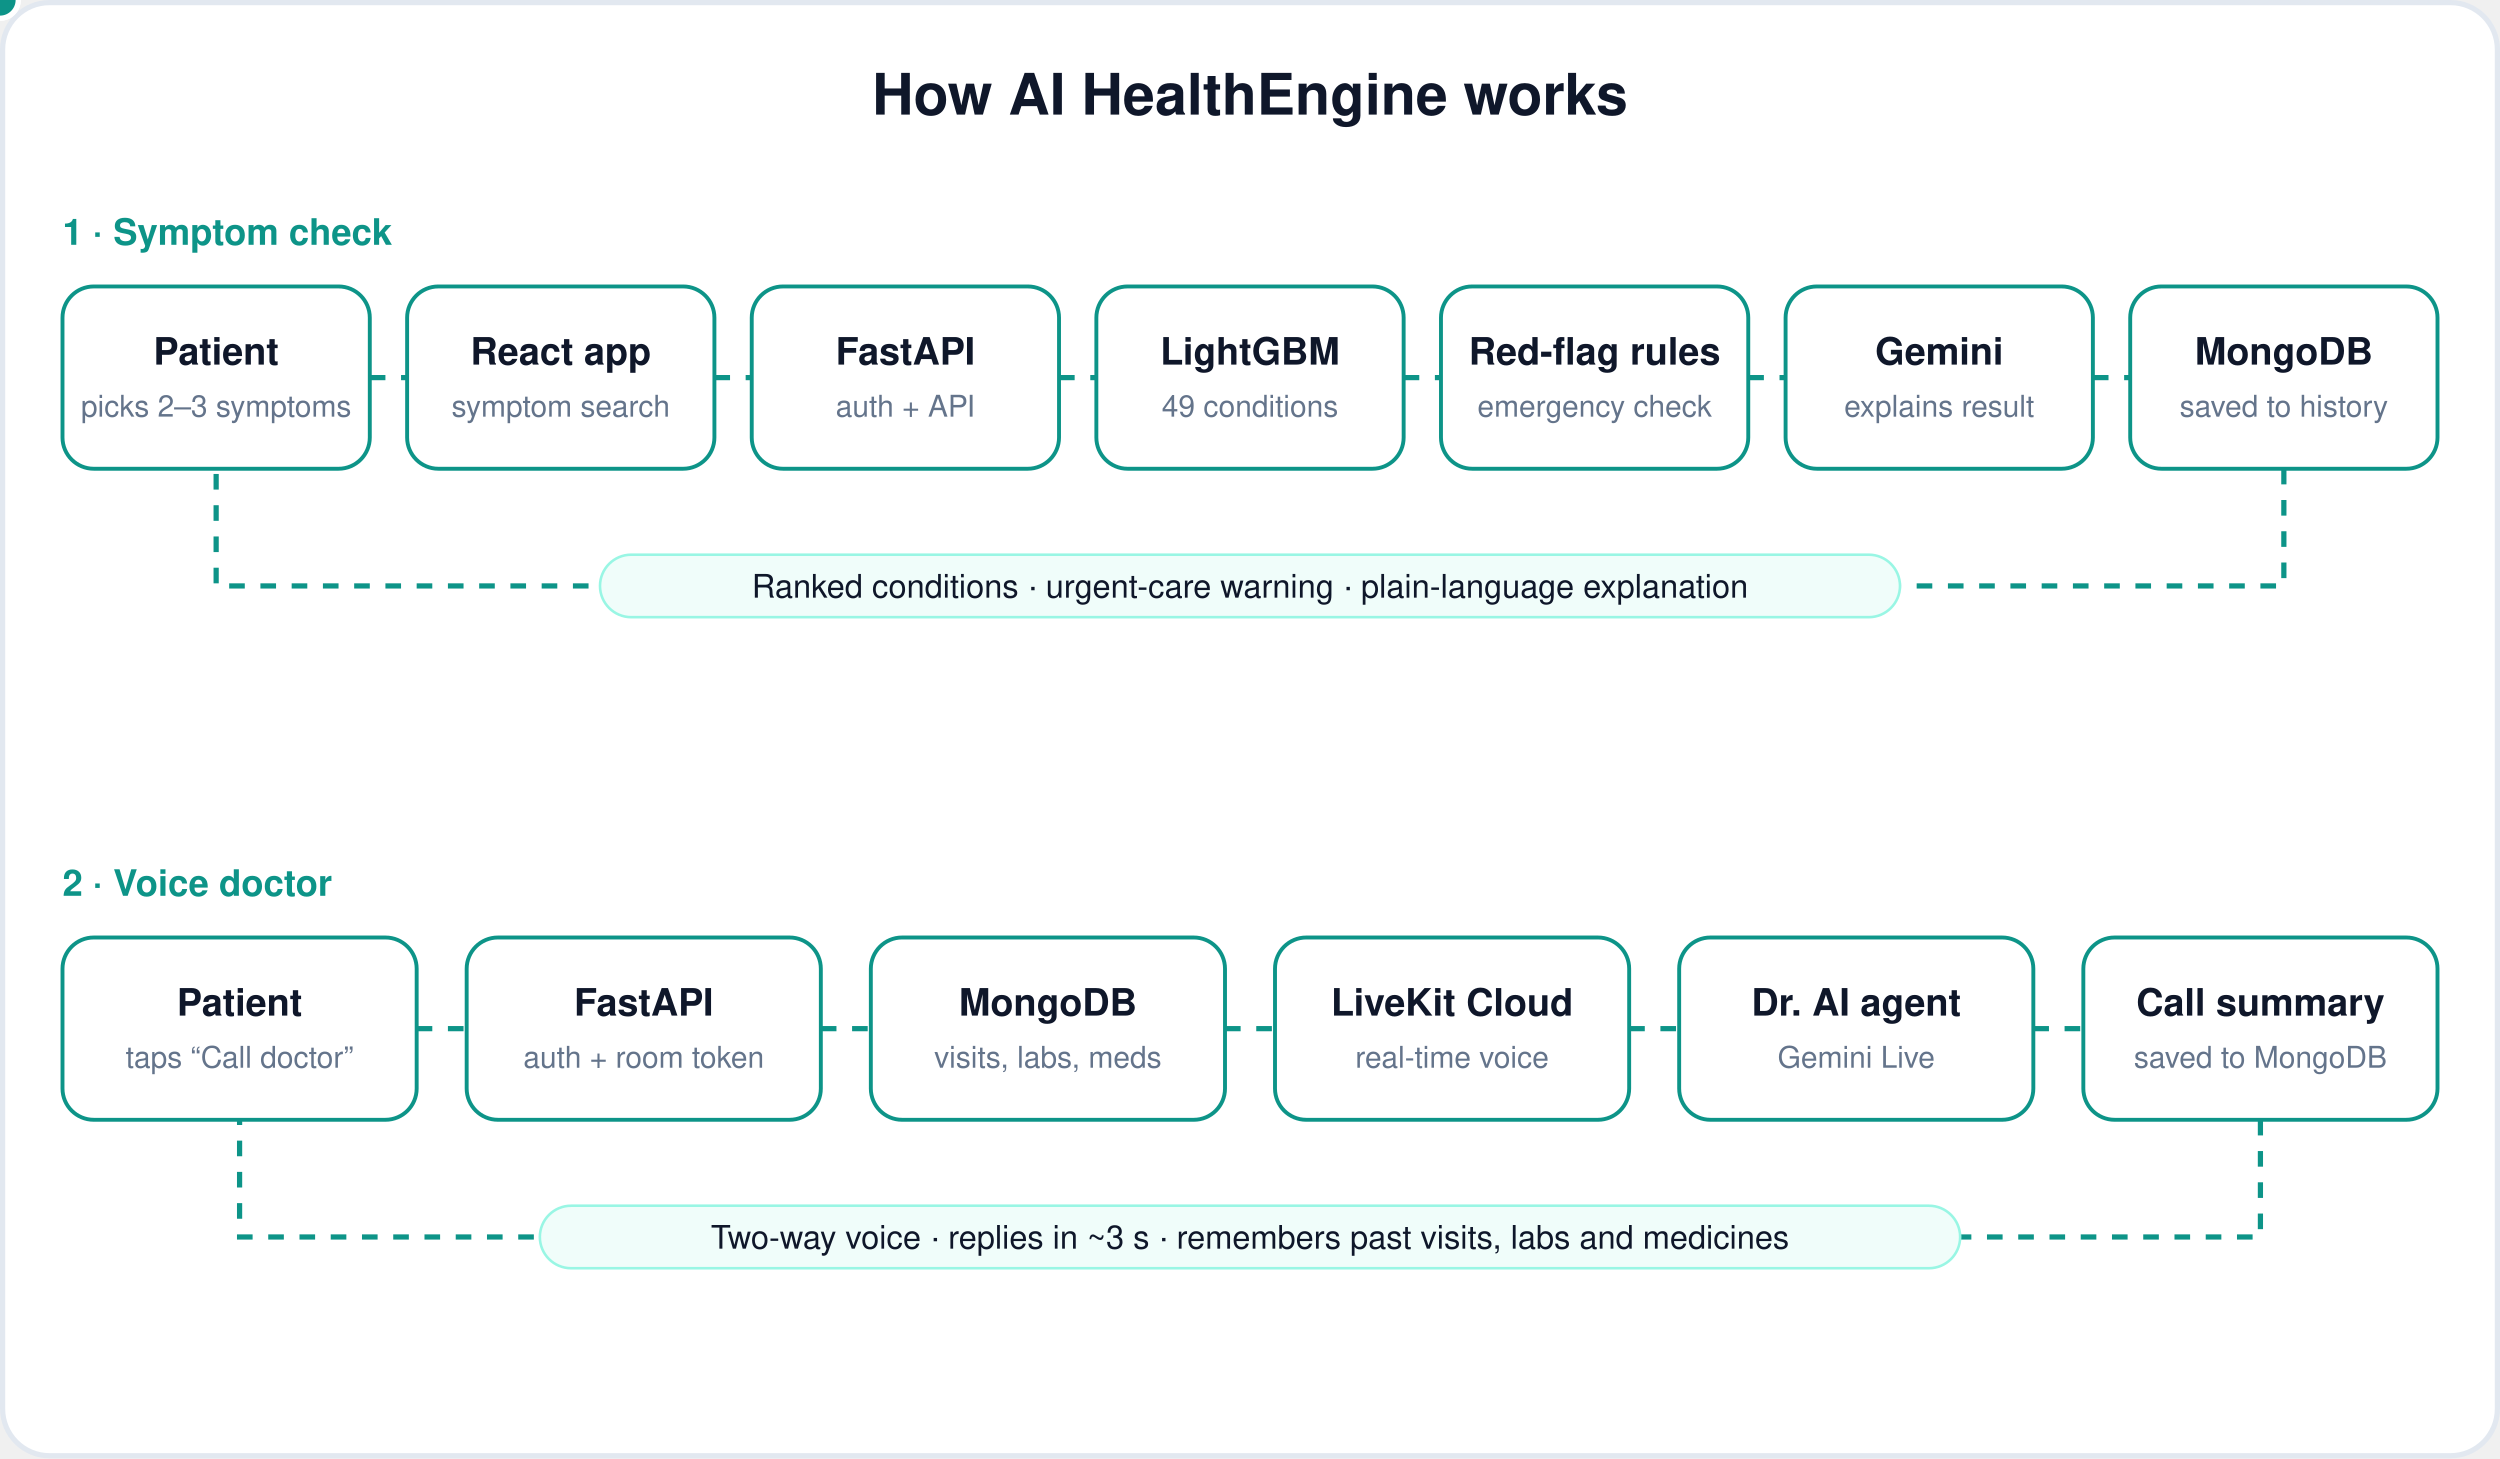
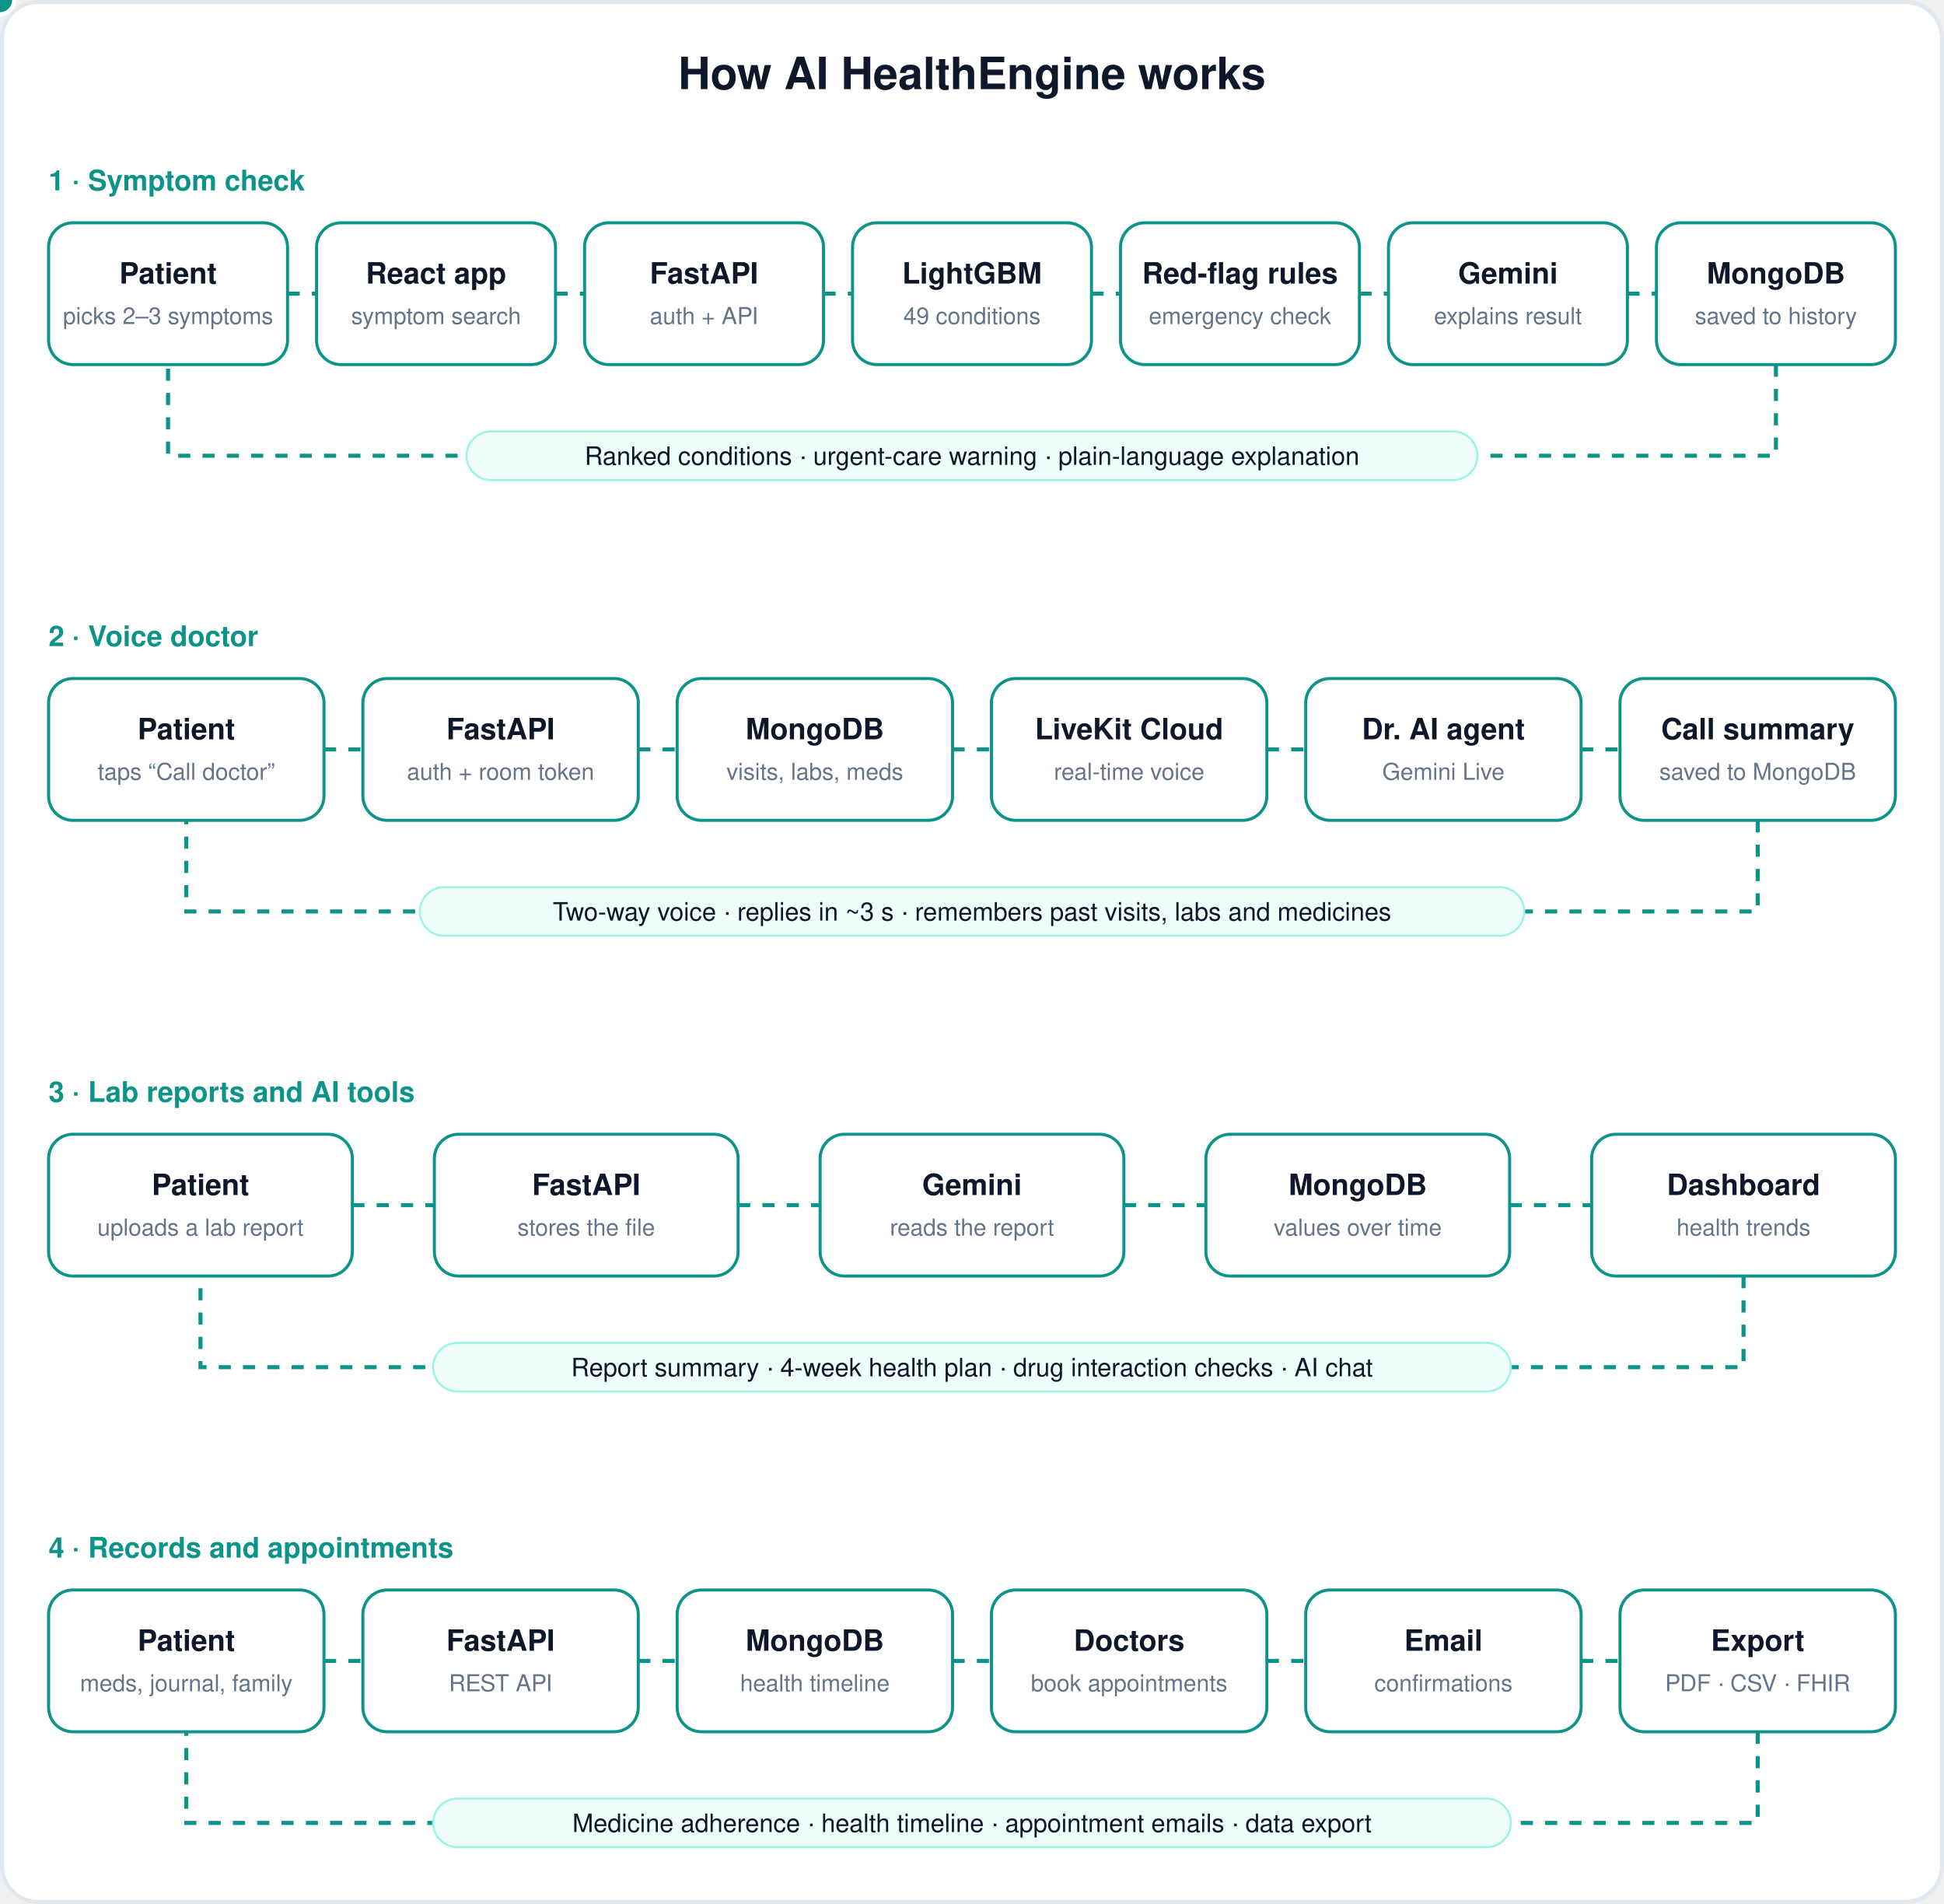
- <svg xmlns="http://www.w3.org/2000/svg" viewBox="0 0 960 560" width="960" height="560" font-family="-apple-system, Segoe UI, Helvetica, Arial, sans-serif">
+ <svg xmlns="http://www.w3.org/2000/svg" viewBox="0 0 960 940" width="960" height="940" font-family="-apple-system, Segoe UI, Helvetica, Arial, sans-serif">
  <style>.flow{stroke:#0d9488;stroke-width:2;fill:none;stroke-dasharray:6 6;animation:dash 1s linear infinite}@keyframes dash{to{stroke-dashoffset:-12}}</style>
-   <rect x="1" y="1" width="958" height="558" rx="18" fill="#ffffff" stroke="#e2e8f0" stroke-width="2" />
+   <rect x="1" y="1" width="958" height="938" rx="18" fill="#ffffff" stroke="#e2e8f0" stroke-width="2" />
  <text x="480.0" y="44" text-anchor="middle" font-size="22" font-weight="700" fill="#0f172a">How AI HealthEngine works</text>
  <text x="24" y="94" font-size="14" font-weight="700" fill="#0d9488">1 · Symptom check</text>
  <path class="flow" d="M142.0 145 H156.333" />
  <path class="flow" d="M274.333 145 H288.667" />
  <path class="flow" d="M406.667 145 H421.0" />
  <path class="flow" d="M539.0 145 H553.333" />
  <path class="flow" d="M671.333 145 H685.667" />
  <path class="flow" d="M803.667 145 H818.0" />
  <path class="flow" d="M877.0 180 V225 H83.0 V180" />
  <circle r="7" fill="#0d9488" stroke="#ffffff" stroke-width="2">
    <animateMotion dur="9s" repeatCount="indefinite" path="M83.0 145 H877.0 V225 H83.0 Z" />
  </circle>
  <rect x="230.4" y="213" width="499.2" height="24" rx="12" fill="#f0fdfa" stroke="#99f6e4" />
  <text x="480.0" y="229.5" text-anchor="middle" font-size="12.5" fill="#0f172a">Ranked conditions  ·  urgent-care warning  ·  plain-language explanation</text>
  <rect x="24.0" y="110" width="118" height="70" rx="12" fill="#ffffff" stroke="#0d9488" stroke-width="1.5">
    <animate attributeName="fill" values="#ccfbf1;#ffffff;#ffffff" keyTimes="0;0.07;1" dur="9s" repeatCount="indefinite" />
    <animate attributeName="stroke-width" values="3;1.5;1.5" keyTimes="0;0.07;1" dur="9s" repeatCount="indefinite" />
  </rect>
  <text x="83.0" y="140" text-anchor="middle" font-size="14.5" font-weight="700" fill="#0f172a">Patient</text>
  <text x="83.0" y="160" text-anchor="middle" font-size="11.5" fill="#64748b">picks 2–3 symptoms</text>
  <rect x="156.333" y="110" width="118" height="70" rx="12" fill="#ffffff" stroke="#0d9488" stroke-width="1.5">
    <animate attributeName="fill" values="#ffffff;#ffffff;#ccfbf1;#ffffff;#ffffff" keyTimes="0;0.056;0.086;0.156;1" dur="9s" repeatCount="indefinite" />
    <animate attributeName="stroke-width" values="1.5;1.5;3;1.5;1.5" keyTimes="0;0.056;0.086;0.156;1" dur="9s" repeatCount="indefinite" />
  </rect>
  <text x="215.333" y="140" text-anchor="middle" font-size="14.5" font-weight="700" fill="#0f172a">React app</text>
  <text x="215.333" y="160" text-anchor="middle" font-size="11.5" fill="#64748b">symptom search</text>
  <rect x="288.667" y="110" width="118" height="70" rx="12" fill="#ffffff" stroke="#0d9488" stroke-width="1.5">
    <animate attributeName="fill" values="#ffffff;#ffffff;#ccfbf1;#ffffff;#ffffff" keyTimes="0;0.131;0.161;0.231;1" dur="9s" repeatCount="indefinite" />
    <animate attributeName="stroke-width" values="1.5;1.5;3;1.5;1.5" keyTimes="0;0.131;0.161;0.231;1" dur="9s" repeatCount="indefinite" />
  </rect>
  <text x="347.667" y="140" text-anchor="middle" font-size="14.5" font-weight="700" fill="#0f172a">FastAPI</text>
  <text x="347.667" y="160" text-anchor="middle" font-size="11.5" fill="#64748b">auth + API</text>
  <rect x="421.0" y="110" width="118" height="70" rx="12" fill="#ffffff" stroke="#0d9488" stroke-width="1.5">
    <animate attributeName="fill" values="#ffffff;#ffffff;#ccfbf1;#ffffff;#ffffff" keyTimes="0;0.207;0.237;0.307;1" dur="9s" repeatCount="indefinite" />
    <animate attributeName="stroke-width" values="1.5;1.5;3;1.5;1.5" keyTimes="0;0.207;0.237;0.307;1" dur="9s" repeatCount="indefinite" />
  </rect>
  <text x="480.0" y="140" text-anchor="middle" font-size="14.5" font-weight="700" fill="#0f172a">LightGBM</text>
  <text x="480.0" y="160" text-anchor="middle" font-size="11.5" fill="#64748b">49 conditions</text>
  <rect x="553.333" y="110" width="118" height="70" rx="12" fill="#ffffff" stroke="#0d9488" stroke-width="1.5">
    <animate attributeName="fill" values="#ffffff;#ffffff;#ccfbf1;#ffffff;#ffffff" keyTimes="0;0.283;0.313;0.383;1" dur="9s" repeatCount="indefinite" />
    <animate attributeName="stroke-width" values="1.5;1.5;3;1.5;1.5" keyTimes="0;0.283;0.313;0.383;1" dur="9s" repeatCount="indefinite" />
  </rect>
  <text x="612.333" y="140" text-anchor="middle" font-size="14.5" font-weight="700" fill="#0f172a">Red-flag rules</text>
  <text x="612.333" y="160" text-anchor="middle" font-size="11.5" fill="#64748b">emergency check</text>
  <rect x="685.667" y="110" width="118" height="70" rx="12" fill="#ffffff" stroke="#0d9488" stroke-width="1.5">
    <animate attributeName="fill" values="#ffffff;#ffffff;#ccfbf1;#ffffff;#ffffff" keyTimes="0;0.359;0.389;0.459;1" dur="9s" repeatCount="indefinite" />
    <animate attributeName="stroke-width" values="1.5;1.5;3;1.5;1.5" keyTimes="0;0.359;0.389;0.459;1" dur="9s" repeatCount="indefinite" />
  </rect>
  <text x="744.667" y="140" text-anchor="middle" font-size="14.5" font-weight="700" fill="#0f172a">Gemini</text>
  <text x="744.667" y="160" text-anchor="middle" font-size="11.5" fill="#64748b">explains result</text>
  <rect x="818.0" y="110" width="118" height="70" rx="12" fill="#ffffff" stroke="#0d9488" stroke-width="1.5">
    <animate attributeName="fill" values="#ffffff;#ffffff;#ccfbf1;#ffffff;#ffffff" keyTimes="0;0.434;0.464;0.534;1" dur="9s" repeatCount="indefinite" />
    <animate attributeName="stroke-width" values="1.5;1.5;3;1.5;1.5" keyTimes="0;0.434;0.464;0.534;1" dur="9s" repeatCount="indefinite" />
  </rect>
  <text x="877.0" y="140" text-anchor="middle" font-size="14.5" font-weight="700" fill="#0f172a">MongoDB</text>
  <text x="877.0" y="160" text-anchor="middle" font-size="11.5" fill="#64748b">saved to history</text>
-   <text x="24" y="344" font-size="14" font-weight="700" fill="#0d9488">2 · Voice doctor</text>
-   <path class="flow" d="M160.0 395 H179.2" />
-   <path class="flow" d="M315.2 395 H334.4" />
-   <path class="flow" d="M470.4 395 H489.6" />
-   <path class="flow" d="M625.6 395 H644.8" />
-   <path class="flow" d="M780.8 395 H800.0" />
-   <path class="flow" d="M868.0 430 V475 H92.0 V430" />
+   <text x="24" y="319" font-size="14" font-weight="700" fill="#0d9488">2 · Voice doctor</text>
+   <path class="flow" d="M160.0 370 H179.2" />
+   <path class="flow" d="M315.2 370 H334.4" />
+   <path class="flow" d="M470.4 370 H489.6" />
+   <path class="flow" d="M625.6 370 H644.8" />
+   <path class="flow" d="M780.8 370 H800.0" />
+   <path class="flow" d="M868.0 405 V450 H92.0 V405" />
  <circle r="7" fill="#0d9488" stroke="#ffffff" stroke-width="2">
-     <animateMotion dur="9s" repeatCount="indefinite" path="M92.0 395 H868.0 V475 H92.0 Z" />
+     <animateMotion dur="9s" repeatCount="indefinite" path="M92.0 370 H868.0 V450 H92.0 Z" />
  </circle>
-   <rect x="207.3" y="463" width="545.4" height="24" rx="12" fill="#f0fdfa" stroke="#99f6e4" />
-   <text x="480.0" y="479.5" text-anchor="middle" font-size="12.5" fill="#0f172a">Two-way voice  ·  replies in ~3 s  ·  remembers past visits, labs and medicines</text>
-   <rect x="24.0" y="360" width="136" height="70" rx="12" fill="#ffffff" stroke="#0d9488" stroke-width="1.5">
+   <rect x="207.3" y="438" width="545.4" height="24" rx="12" fill="#f0fdfa" stroke="#99f6e4" />
+   <text x="480.0" y="454.5" text-anchor="middle" font-size="12.5" fill="#0f172a">Two-way voice  ·  replies in ~3 s  ·  remembers past visits, labs and medicines</text>
+   <rect x="24.0" y="335" width="136" height="70" rx="12" fill="#ffffff" stroke="#0d9488" stroke-width="1.5">
    <animate attributeName="fill" values="#ccfbf1;#ffffff;#ffffff" keyTimes="0;0.07;1" dur="9s" repeatCount="indefinite" />
    <animate attributeName="stroke-width" values="3;1.5;1.5" keyTimes="0;0.07;1" dur="9s" repeatCount="indefinite" />
  </rect>
-   <text x="92.0" y="390" text-anchor="middle" font-size="14.5" font-weight="700" fill="#0f172a">Patient</text>
-   <text x="92.0" y="410" text-anchor="middle" font-size="11.5" fill="#64748b">taps “Call doctor”</text>
-   <rect x="179.2" y="360" width="136" height="70" rx="12" fill="#ffffff" stroke="#0d9488" stroke-width="1.5">
+   <text x="92.0" y="365" text-anchor="middle" font-size="14.5" font-weight="700" fill="#0f172a">Patient</text>
+   <text x="92.0" y="385" text-anchor="middle" font-size="11.5" fill="#64748b">taps “Call doctor”</text>
+   <rect x="179.2" y="335" width="136" height="70" rx="12" fill="#ffffff" stroke="#0d9488" stroke-width="1.5">
    <animate attributeName="fill" values="#ffffff;#ffffff;#ccfbf1;#ffffff;#ffffff" keyTimes="0;0.071;0.101;0.171;1" dur="9s" repeatCount="indefinite" />
    <animate attributeName="stroke-width" values="1.5;1.5;3;1.5;1.5" keyTimes="0;0.071;0.101;0.171;1" dur="9s" repeatCount="indefinite" />
  </rect>
-   <text x="247.2" y="390" text-anchor="middle" font-size="14.5" font-weight="700" fill="#0f172a">FastAPI</text>
-   <text x="247.2" y="410" text-anchor="middle" font-size="11.5" fill="#64748b">auth + room token</text>
-   <rect x="334.4" y="360" width="136" height="70" rx="12" fill="#ffffff" stroke="#0d9488" stroke-width="1.5">
+   <text x="247.2" y="365" text-anchor="middle" font-size="14.5" font-weight="700" fill="#0f172a">FastAPI</text>
+   <text x="247.2" y="385" text-anchor="middle" font-size="11.5" fill="#64748b">auth + room token</text>
+   <rect x="334.4" y="335" width="136" height="70" rx="12" fill="#ffffff" stroke="#0d9488" stroke-width="1.5">
    <animate attributeName="fill" values="#ffffff;#ffffff;#ccfbf1;#ffffff;#ffffff" keyTimes="0;0.161;0.191;0.261;1" dur="9s" repeatCount="indefinite" />
    <animate attributeName="stroke-width" values="1.5;1.5;3;1.5;1.5" keyTimes="0;0.161;0.191;0.261;1" dur="9s" repeatCount="indefinite" />
  </rect>
-   <text x="402.4" y="390" text-anchor="middle" font-size="14.5" font-weight="700" fill="#0f172a">MongoDB</text>
-   <text x="402.4" y="410" text-anchor="middle" font-size="11.5" fill="#64748b">visits, labs, meds</text>
-   <rect x="489.6" y="360" width="136" height="70" rx="12" fill="#ffffff" stroke="#0d9488" stroke-width="1.5">
+   <text x="402.4" y="365" text-anchor="middle" font-size="14.5" font-weight="700" fill="#0f172a">MongoDB</text>
+   <text x="402.4" y="385" text-anchor="middle" font-size="11.5" fill="#64748b">visits, labs, meds</text>
+   <rect x="489.6" y="335" width="136" height="70" rx="12" fill="#ffffff" stroke="#0d9488" stroke-width="1.5">
    <animate attributeName="fill" values="#ffffff;#ffffff;#ccfbf1;#ffffff;#ffffff" keyTimes="0;0.252;0.282;0.352;1" dur="9s" repeatCount="indefinite" />
    <animate attributeName="stroke-width" values="1.5;1.5;3;1.5;1.5" keyTimes="0;0.252;0.282;0.352;1" dur="9s" repeatCount="indefinite" />
  </rect>
-   <text x="557.6" y="390" text-anchor="middle" font-size="14.5" font-weight="700" fill="#0f172a">LiveKit Cloud</text>
-   <text x="557.6" y="410" text-anchor="middle" font-size="11.5" fill="#64748b">real-time voice</text>
-   <rect x="644.8" y="360" width="136" height="70" rx="12" fill="#ffffff" stroke="#0d9488" stroke-width="1.5">
+   <text x="557.6" y="365" text-anchor="middle" font-size="14.5" font-weight="700" fill="#0f172a">LiveKit Cloud</text>
+   <text x="557.6" y="385" text-anchor="middle" font-size="11.5" fill="#64748b">real-time voice</text>
+   <rect x="644.8" y="335" width="136" height="70" rx="12" fill="#ffffff" stroke="#0d9488" stroke-width="1.5">
    <animate attributeName="fill" values="#ffffff;#ffffff;#ccfbf1;#ffffff;#ffffff" keyTimes="0;0.343;0.373;0.443;1" dur="9s" repeatCount="indefinite" />
    <animate attributeName="stroke-width" values="1.5;1.5;3;1.5;1.5" keyTimes="0;0.343;0.373;0.443;1" dur="9s" repeatCount="indefinite" />
  </rect>
-   <text x="712.8" y="390" text-anchor="middle" font-size="14.5" font-weight="700" fill="#0f172a">Dr. AI agent</text>
-   <text x="712.8" y="410" text-anchor="middle" font-size="11.5" fill="#64748b">Gemini Live</text>
-   <rect x="800.0" y="360" width="136" height="70" rx="12" fill="#ffffff" stroke="#0d9488" stroke-width="1.5">
+   <text x="712.8" y="365" text-anchor="middle" font-size="14.5" font-weight="700" fill="#0f172a">Dr. AI agent</text>
+   <text x="712.8" y="385" text-anchor="middle" font-size="11.5" fill="#64748b">Gemini Live</text>
+   <rect x="800.0" y="335" width="136" height="70" rx="12" fill="#ffffff" stroke="#0d9488" stroke-width="1.5">
    <animate attributeName="fill" values="#ffffff;#ffffff;#ccfbf1;#ffffff;#ffffff" keyTimes="0;0.433;0.463;0.533;1" dur="9s" repeatCount="indefinite" />
    <animate attributeName="stroke-width" values="1.5;1.5;3;1.5;1.5" keyTimes="0;0.433;0.463;0.533;1" dur="9s" repeatCount="indefinite" />
  </rect>
-   <text x="868.0" y="390" text-anchor="middle" font-size="14.5" font-weight="700" fill="#0f172a">Call summary</text>
-   <text x="868.0" y="410" text-anchor="middle" font-size="11.5" fill="#64748b">saved to MongoDB</text>
+   <text x="868.0" y="365" text-anchor="middle" font-size="14.5" font-weight="700" fill="#0f172a">Call summary</text>
+   <text x="868.0" y="385" text-anchor="middle" font-size="11.5" fill="#64748b">saved to MongoDB</text>
+   <text x="24" y="544" font-size="14" font-weight="700" fill="#0d9488">3 · Lab reports and AI tools</text>
+   <path class="flow" d="M174.0 595 H214.5" />
+   <path class="flow" d="M364.5 595 H405.0" />
+   <path class="flow" d="M555.0 595 H595.5" />
+   <path class="flow" d="M745.5 595 H786.0" />
+   <path class="flow" d="M861.0 630 V675 H99.0 V630" />
+   <circle r="7" fill="#0d9488" stroke="#ffffff" stroke-width="2">
+     <animateMotion dur="9s" repeatCount="indefinite" path="M99.0 595 H861.0 V675 H99.0 Z" />
+   </circle>
+   <rect x="213.9" y="663" width="532.2" height="24" rx="12" fill="#f0fdfa" stroke="#99f6e4" />
+   <text x="480.0" y="679.5" text-anchor="middle" font-size="12.5" fill="#0f172a">Report summary  ·  4-week health plan  ·  drug interaction checks  ·  AI chat</text>
+   <rect x="24.0" y="560" width="150" height="70" rx="12" fill="#ffffff" stroke="#0d9488" stroke-width="1.5">
+     <animate attributeName="fill" values="#ccfbf1;#ffffff;#ffffff" keyTimes="0;0.07;1" dur="9s" repeatCount="indefinite" />
+     <animate attributeName="stroke-width" values="3;1.5;1.5" keyTimes="0;0.07;1" dur="9s" repeatCount="indefinite" />
+   </rect>
+   <text x="99.0" y="590" text-anchor="middle" font-size="14.5" font-weight="700" fill="#0f172a">Patient</text>
+   <text x="99.0" y="610" text-anchor="middle" font-size="11.5" fill="#64748b">uploads a lab report</text>
+   <rect x="214.5" y="560" width="150" height="70" rx="12" fill="#ffffff" stroke="#0d9488" stroke-width="1.5">
+     <animate attributeName="fill" values="#ffffff;#ffffff;#ccfbf1;#ffffff;#ffffff" keyTimes="0;0.093;0.123;0.193;1" dur="9s" repeatCount="indefinite" />
+     <animate attributeName="stroke-width" values="1.5;1.5;3;1.5;1.5" keyTimes="0;0.093;0.123;0.193;1" dur="9s" repeatCount="indefinite" />
+   </rect>
+   <text x="289.5" y="590" text-anchor="middle" font-size="14.5" font-weight="700" fill="#0f172a">FastAPI</text>
+   <text x="289.5" y="610" text-anchor="middle" font-size="11.5" fill="#64748b">stores the file</text>
+   <rect x="405.0" y="560" width="150" height="70" rx="12" fill="#ffffff" stroke="#0d9488" stroke-width="1.5">
+     <animate attributeName="fill" values="#ffffff;#ffffff;#ccfbf1;#ffffff;#ffffff" keyTimes="0;0.206;0.236;0.306;1" dur="9s" repeatCount="indefinite" />
+     <animate attributeName="stroke-width" values="1.5;1.5;3;1.5;1.5" keyTimes="0;0.206;0.236;0.306;1" dur="9s" repeatCount="indefinite" />
+   </rect>
+   <text x="480.0" y="590" text-anchor="middle" font-size="14.5" font-weight="700" fill="#0f172a">Gemini</text>
+   <text x="480.0" y="610" text-anchor="middle" font-size="11.5" fill="#64748b">reads the report</text>
+   <rect x="595.5" y="560" width="150" height="70" rx="12" fill="#ffffff" stroke="#0d9488" stroke-width="1.5">
+     <animate attributeName="fill" values="#ffffff;#ffffff;#ccfbf1;#ffffff;#ffffff" keyTimes="0;0.319;0.349;0.419;1" dur="9s" repeatCount="indefinite" />
+     <animate attributeName="stroke-width" values="1.5;1.5;3;1.5;1.5" keyTimes="0;0.319;0.349;0.419;1" dur="9s" repeatCount="indefinite" />
+   </rect>
+   <text x="670.5" y="590" text-anchor="middle" font-size="14.5" font-weight="700" fill="#0f172a">MongoDB</text>
+   <text x="670.5" y="610" text-anchor="middle" font-size="11.5" fill="#64748b">values over time</text>
+   <rect x="786.0" y="560" width="150" height="70" rx="12" fill="#ffffff" stroke="#0d9488" stroke-width="1.5">
+     <animate attributeName="fill" values="#ffffff;#ffffff;#ccfbf1;#ffffff;#ffffff" keyTimes="0;0.432;0.462;0.532;1" dur="9s" repeatCount="indefinite" />
+     <animate attributeName="stroke-width" values="1.5;1.5;3;1.5;1.5" keyTimes="0;0.432;0.462;0.532;1" dur="9s" repeatCount="indefinite" />
+   </rect>
+   <text x="861.0" y="590" text-anchor="middle" font-size="14.5" font-weight="700" fill="#0f172a">Dashboard</text>
+   <text x="861.0" y="610" text-anchor="middle" font-size="11.5" fill="#64748b">health trends</text>
+   <text x="24" y="769" font-size="14" font-weight="700" fill="#0d9488">4 · Records and appointments</text>
+   <path class="flow" d="M160.0 820 H179.2" />
+   <path class="flow" d="M315.2 820 H334.4" />
+   <path class="flow" d="M470.4 820 H489.6" />
+   <path class="flow" d="M625.6 820 H644.8" />
+   <path class="flow" d="M780.8 820 H800.0" />
+   <path class="flow" d="M868.0 855 V900 H92.0 V855" />
+   <circle r="7" fill="#0d9488" stroke="#ffffff" stroke-width="2">
+     <animateMotion dur="9s" repeatCount="indefinite" path="M92.0 820 H868.0 V900 H92.0 Z" />
+   </circle>
+   <rect x="213.9" y="888" width="532.2" height="24" rx="12" fill="#f0fdfa" stroke="#99f6e4" />
+   <text x="480.0" y="904.5" text-anchor="middle" font-size="12.5" fill="#0f172a">Medicine adherence  ·  health timeline  ·  appointment emails  ·  data export</text>
+   <rect x="24.0" y="785" width="136" height="70" rx="12" fill="#ffffff" stroke="#0d9488" stroke-width="1.5">
+     <animate attributeName="fill" values="#ccfbf1;#ffffff;#ffffff" keyTimes="0;0.07;1" dur="9s" repeatCount="indefinite" />
+     <animate attributeName="stroke-width" values="3;1.5;1.5" keyTimes="0;0.07;1" dur="9s" repeatCount="indefinite" />
+   </rect>
+   <text x="92.0" y="815" text-anchor="middle" font-size="14.5" font-weight="700" fill="#0f172a">Patient</text>
+   <text x="92.0" y="835" text-anchor="middle" font-size="11.5" fill="#64748b">meds, journal, family</text>
+   <rect x="179.2" y="785" width="136" height="70" rx="12" fill="#ffffff" stroke="#0d9488" stroke-width="1.5">
+     <animate attributeName="fill" values="#ffffff;#ffffff;#ccfbf1;#ffffff;#ffffff" keyTimes="0;0.071;0.101;0.171;1" dur="9s" repeatCount="indefinite" />
+     <animate attributeName="stroke-width" values="1.5;1.5;3;1.5;1.5" keyTimes="0;0.071;0.101;0.171;1" dur="9s" repeatCount="indefinite" />
+   </rect>
+   <text x="247.2" y="815" text-anchor="middle" font-size="14.5" font-weight="700" fill="#0f172a">FastAPI</text>
+   <text x="247.2" y="835" text-anchor="middle" font-size="11.5" fill="#64748b">REST API</text>
+   <rect x="334.4" y="785" width="136" height="70" rx="12" fill="#ffffff" stroke="#0d9488" stroke-width="1.5">
+     <animate attributeName="fill" values="#ffffff;#ffffff;#ccfbf1;#ffffff;#ffffff" keyTimes="0;0.161;0.191;0.261;1" dur="9s" repeatCount="indefinite" />
+     <animate attributeName="stroke-width" values="1.5;1.5;3;1.5;1.5" keyTimes="0;0.161;0.191;0.261;1" dur="9s" repeatCount="indefinite" />
+   </rect>
+   <text x="402.4" y="815" text-anchor="middle" font-size="14.5" font-weight="700" fill="#0f172a">MongoDB</text>
+   <text x="402.4" y="835" text-anchor="middle" font-size="11.5" fill="#64748b">health timeline</text>
+   <rect x="489.6" y="785" width="136" height="70" rx="12" fill="#ffffff" stroke="#0d9488" stroke-width="1.5">
+     <animate attributeName="fill" values="#ffffff;#ffffff;#ccfbf1;#ffffff;#ffffff" keyTimes="0;0.252;0.282;0.352;1" dur="9s" repeatCount="indefinite" />
+     <animate attributeName="stroke-width" values="1.5;1.5;3;1.5;1.5" keyTimes="0;0.252;0.282;0.352;1" dur="9s" repeatCount="indefinite" />
+   </rect>
+   <text x="557.6" y="815" text-anchor="middle" font-size="14.5" font-weight="700" fill="#0f172a">Doctors</text>
+   <text x="557.6" y="835" text-anchor="middle" font-size="11.5" fill="#64748b">book appointments</text>
+   <rect x="644.8" y="785" width="136" height="70" rx="12" fill="#ffffff" stroke="#0d9488" stroke-width="1.5">
+     <animate attributeName="fill" values="#ffffff;#ffffff;#ccfbf1;#ffffff;#ffffff" keyTimes="0;0.343;0.373;0.443;1" dur="9s" repeatCount="indefinite" />
+     <animate attributeName="stroke-width" values="1.5;1.5;3;1.5;1.5" keyTimes="0;0.343;0.373;0.443;1" dur="9s" repeatCount="indefinite" />
+   </rect>
+   <text x="712.8" y="815" text-anchor="middle" font-size="14.5" font-weight="700" fill="#0f172a">Email</text>
+   <text x="712.8" y="835" text-anchor="middle" font-size="11.5" fill="#64748b">confirmations</text>
+   <rect x="800.0" y="785" width="136" height="70" rx="12" fill="#ffffff" stroke="#0d9488" stroke-width="1.5">
+     <animate attributeName="fill" values="#ffffff;#ffffff;#ccfbf1;#ffffff;#ffffff" keyTimes="0;0.433;0.463;0.533;1" dur="9s" repeatCount="indefinite" />
+     <animate attributeName="stroke-width" values="1.5;1.5;3;1.5;1.5" keyTimes="0;0.433;0.463;0.533;1" dur="9s" repeatCount="indefinite" />
+   </rect>
+   <text x="868.0" y="815" text-anchor="middle" font-size="14.5" font-weight="700" fill="#0f172a">Export</text>
+   <text x="868.0" y="835" text-anchor="middle" font-size="11.5" fill="#64748b">PDF · CSV · FHIR</text>
</svg>
